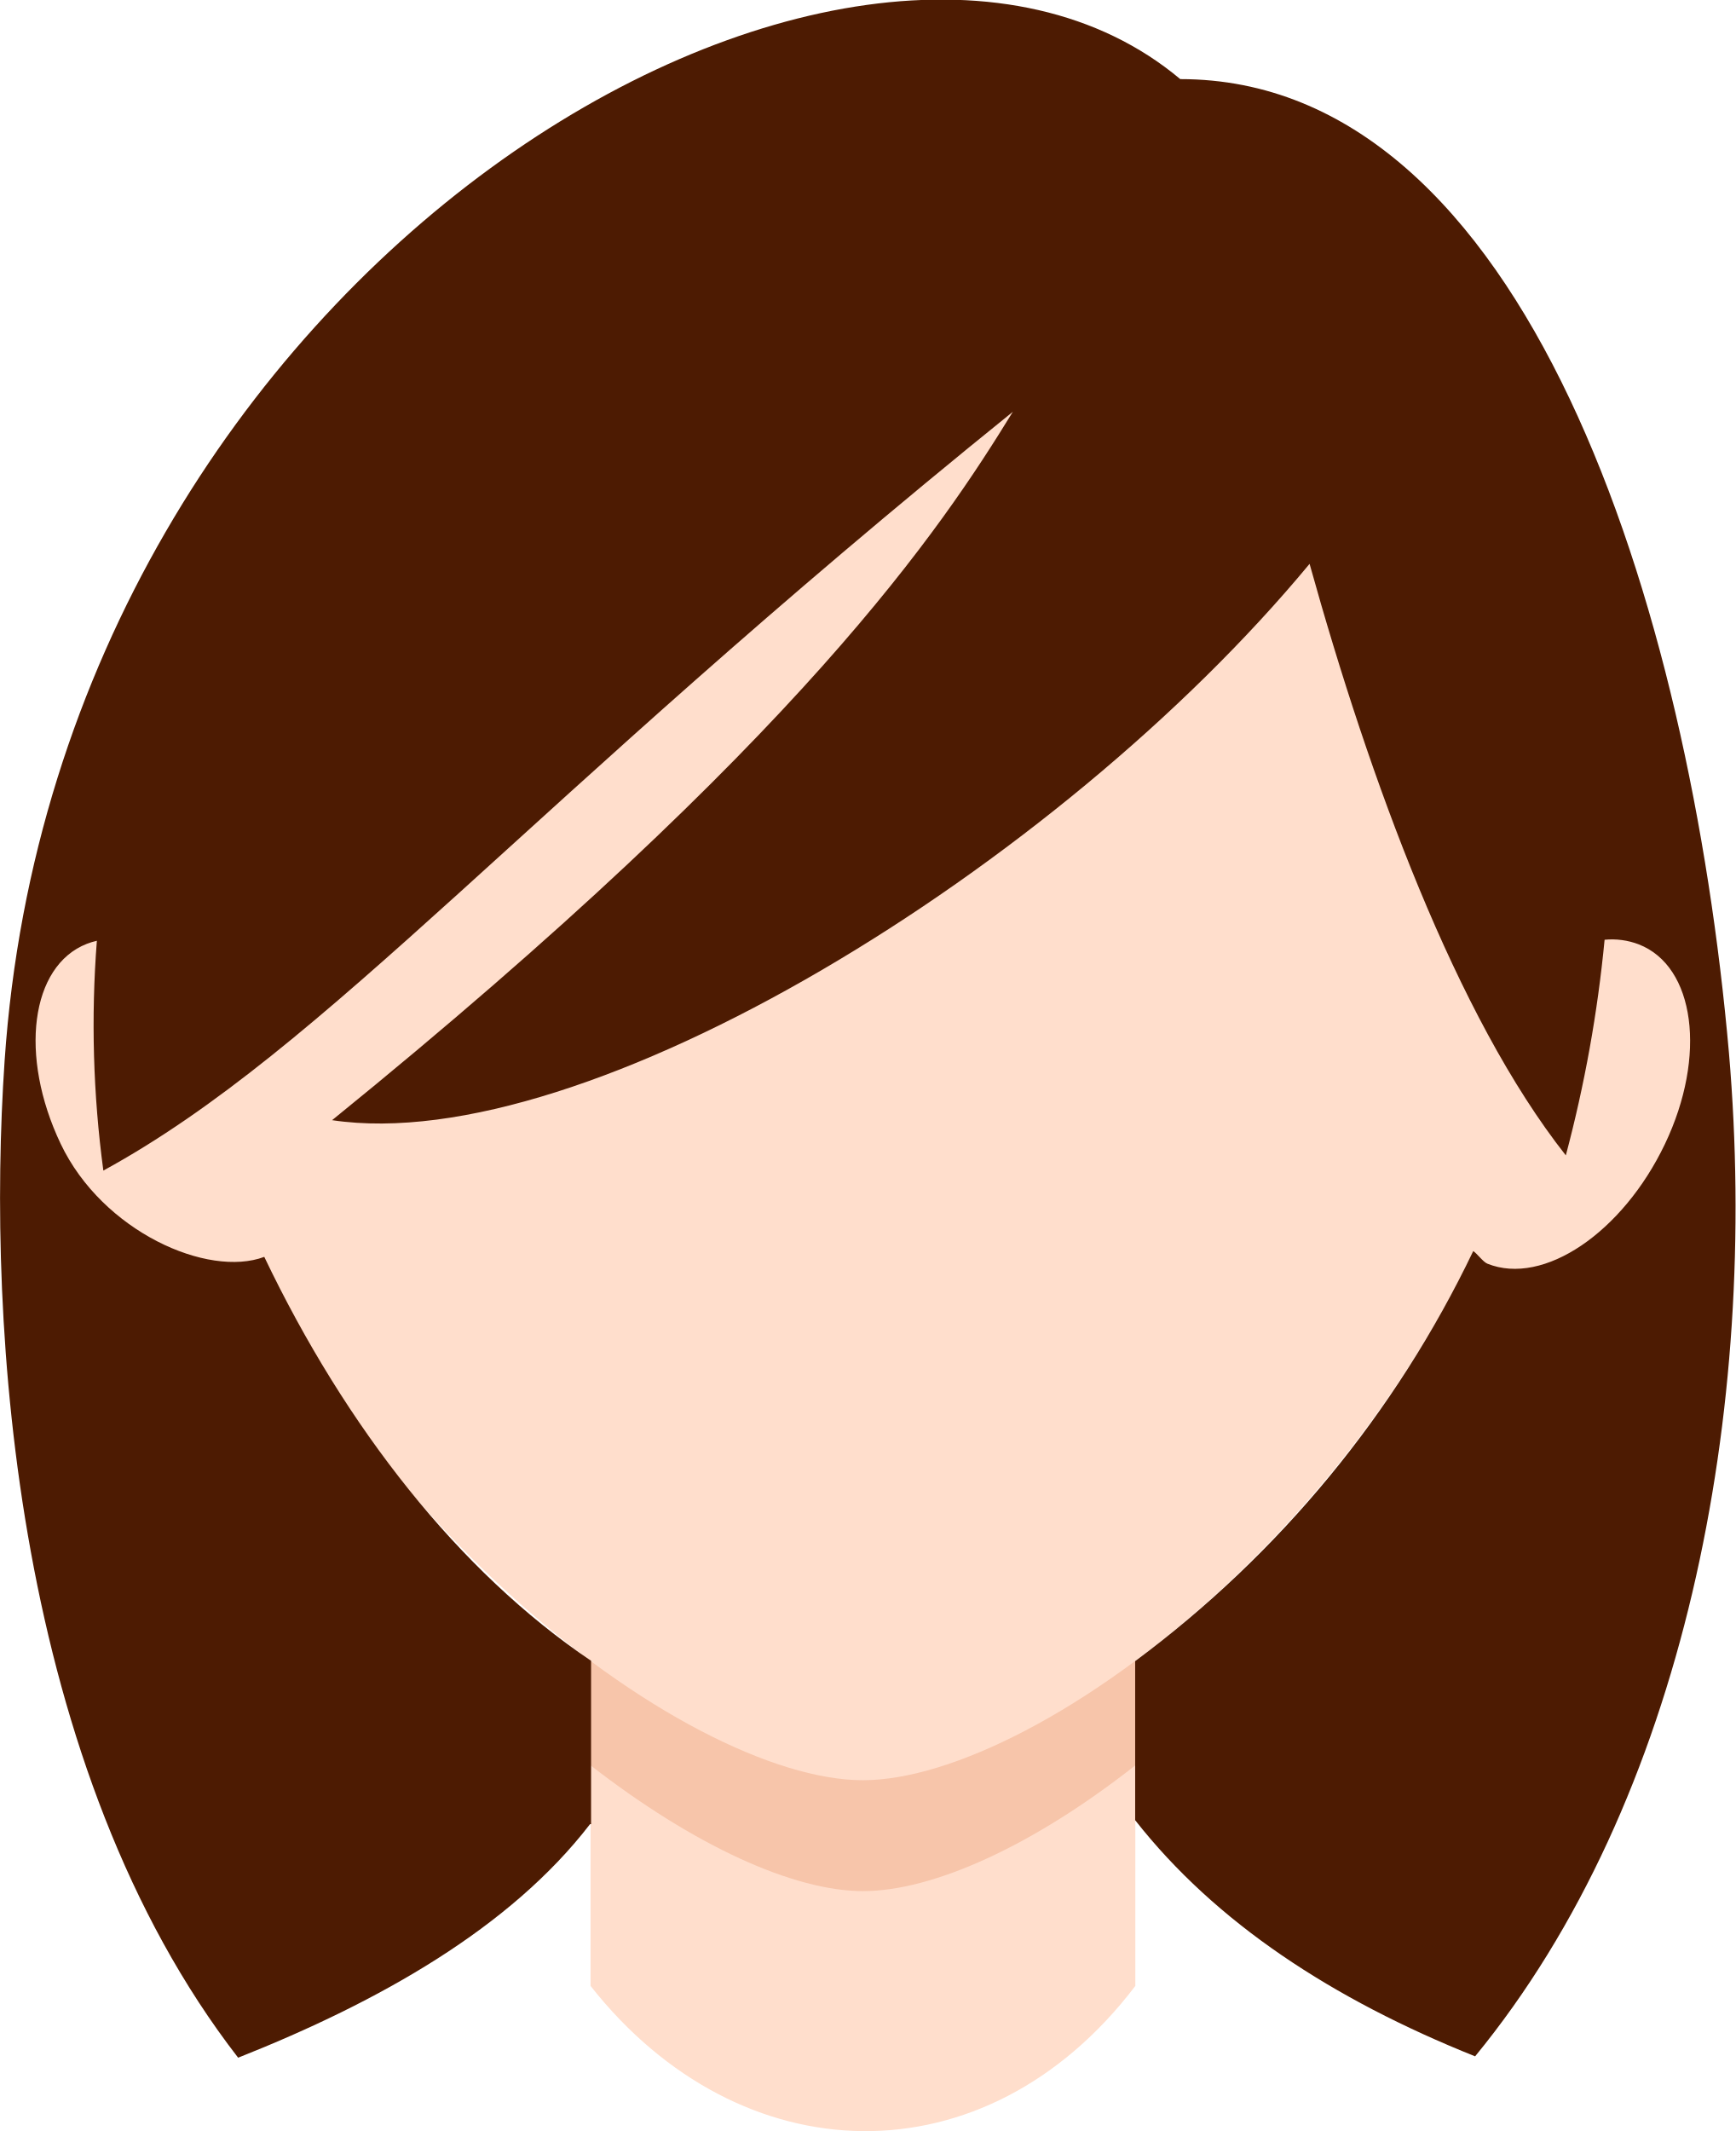
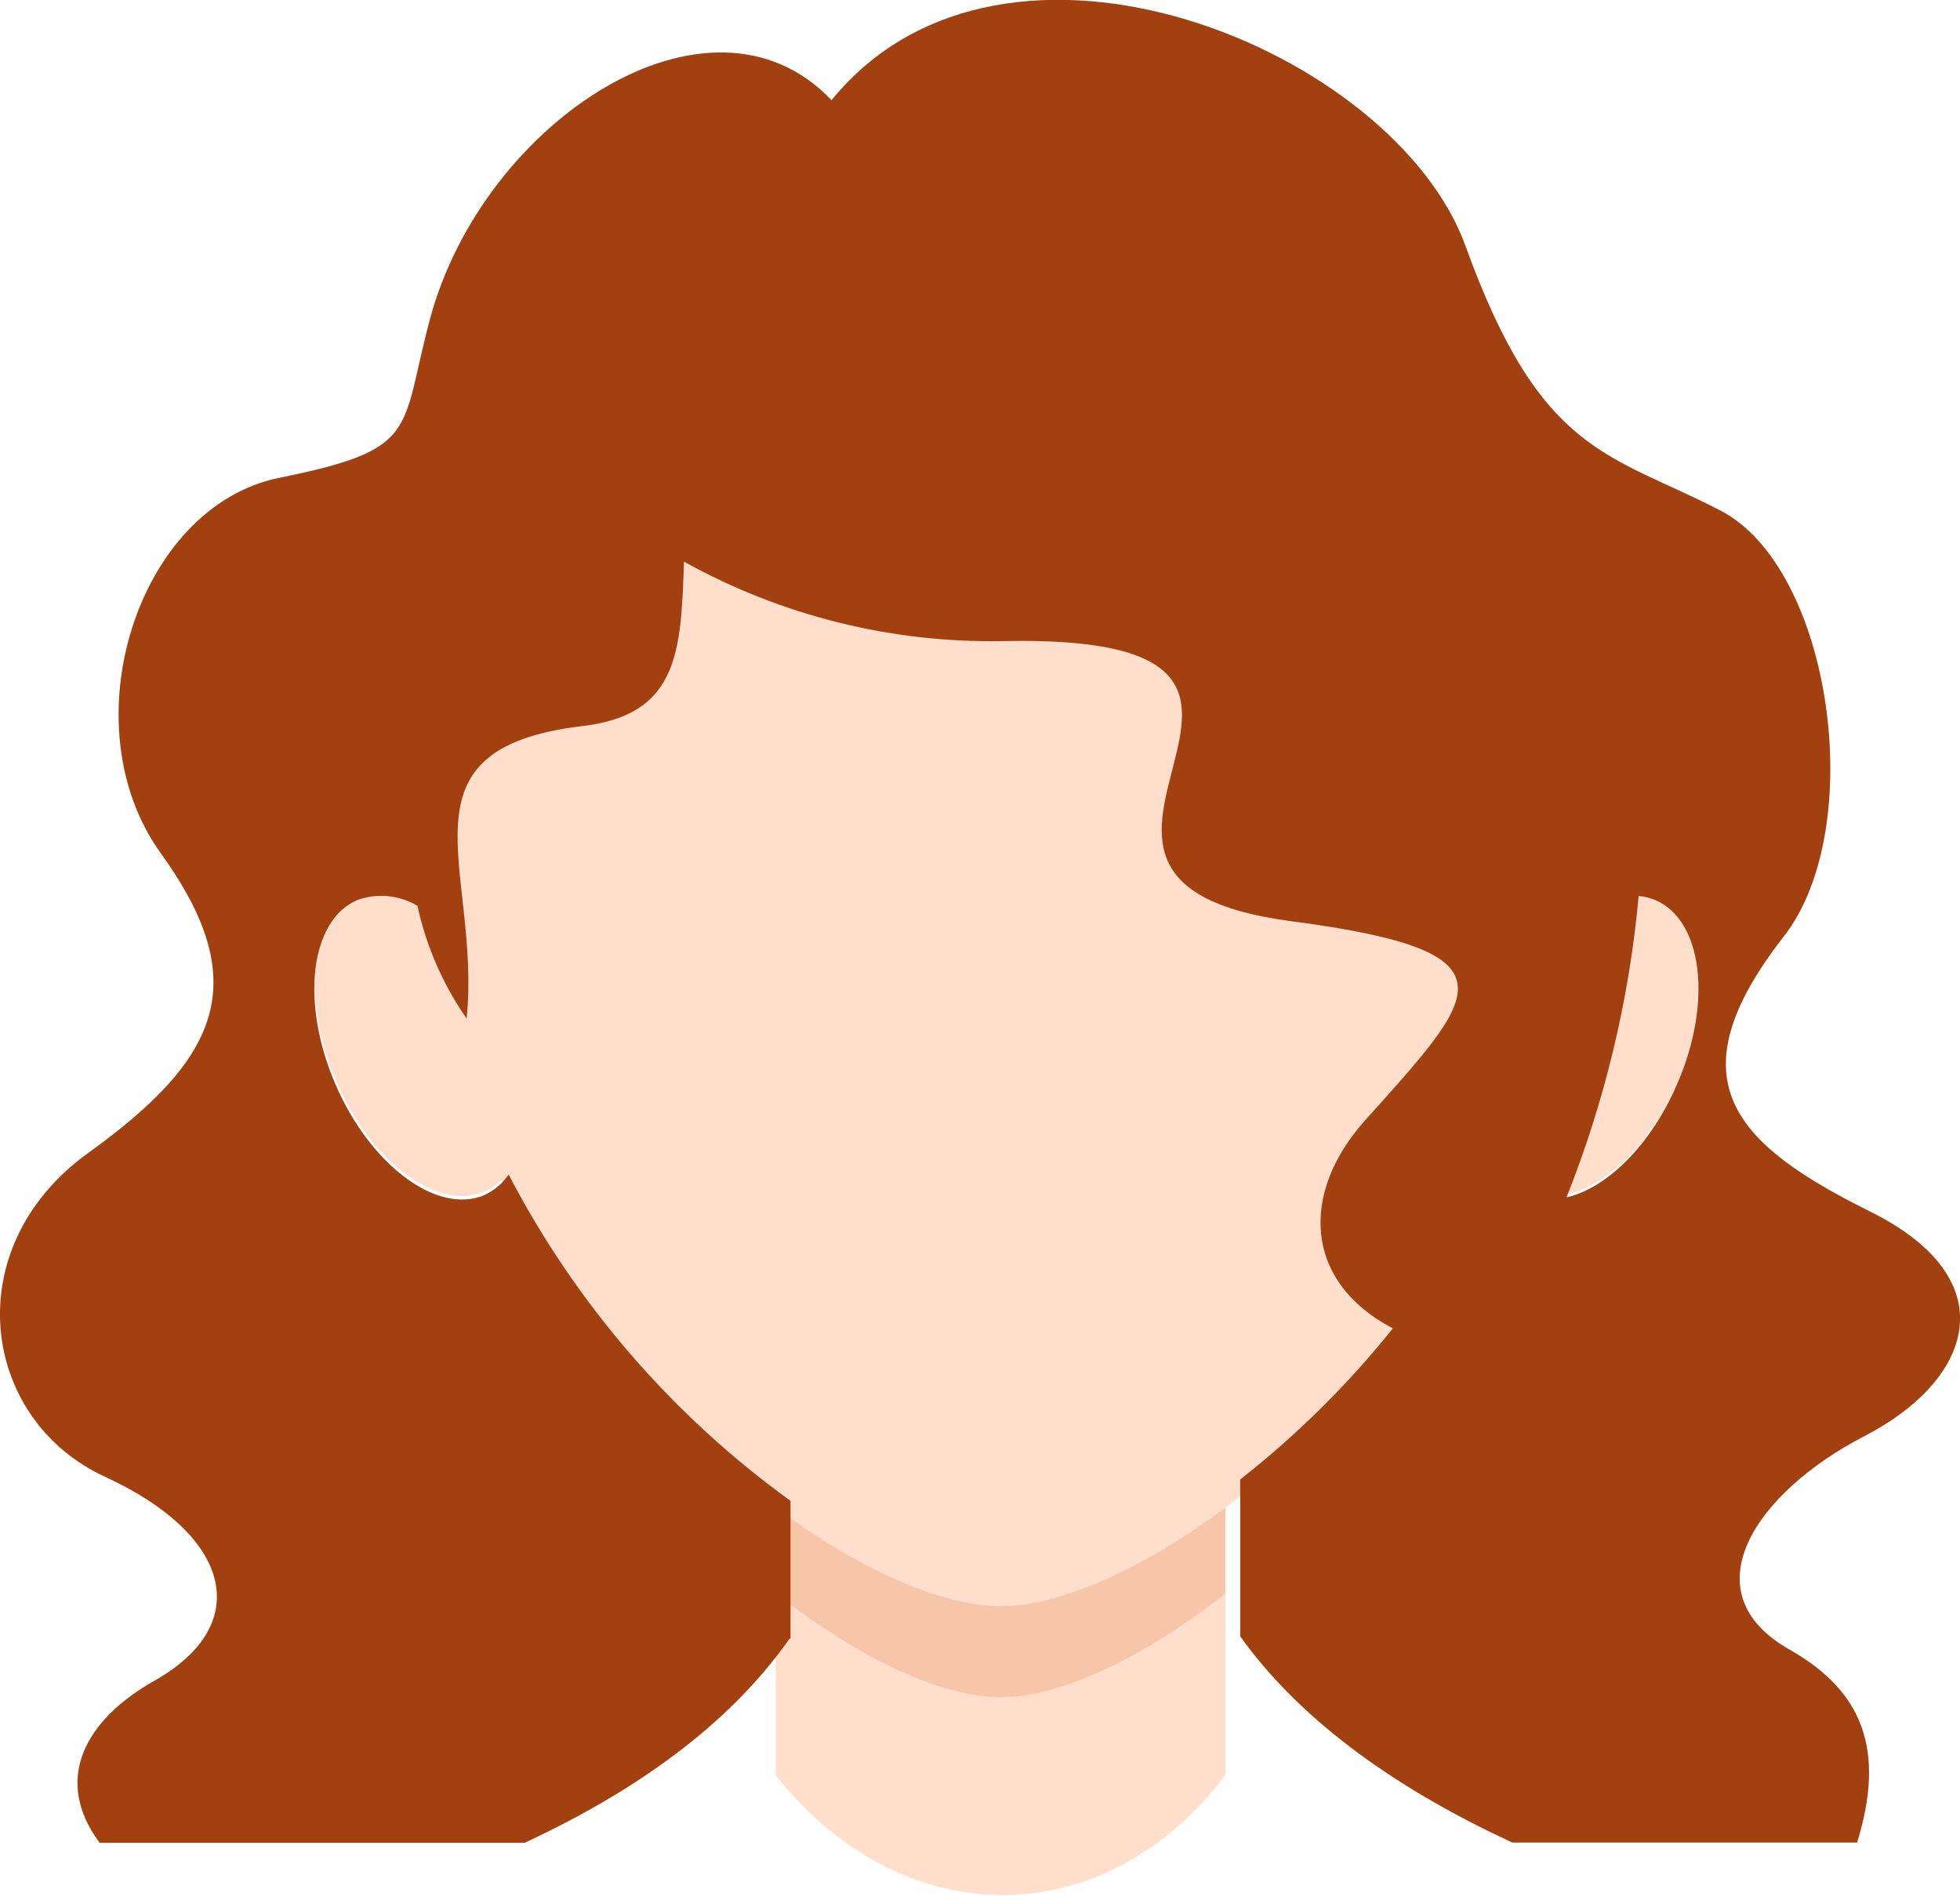
- <svg xmlns="http://www.w3.org/2000/svg" viewBox="0 0 101.61 124.72">
+ <svg xmlns="http://www.w3.org/2000/svg" viewBox="0 0 139.07 134.51">
  <defs>
-     <style>.cls-1,.cls-3{fill:#ffdecc;}.cls-1,.cls-2,.cls-4{fill-rule:evenodd;}.cls-2{fill:#f7c5aa;}.cls-4{fill:#4d1b02;}</style>
+     <style>.cls-1,.cls-3{fill:#ffdecc;}.cls-1,.cls-2,.cls-4{fill-rule:evenodd;}.cls-2{fill:#f7c5aa;}.cls-4{fill:#a2400f;}</style>
  </defs>
  <g id="Capa_2" data-name="Capa 2">
    <g id="Capa_1-2" data-name="Capa 1">
-       <path class="cls-1" d="M66.46,77.17v39.06c-8.77,11.53-23.12,11.13-31.89,0V77.17C34.57,56.08,66.46,56.08,66.46,77.17Z" />
-       <path class="cls-2" d="M66.46,77.17v26.15c-6,4.72-11.85,7.36-15.94,7.36S40.6,108,34.57,103.32V77.17C34.57,56.08,66.46,56.08,66.46,77.17Z" />
-       <path class="cls-1" d="M50.51,104.19c-10.38,0-32.31-16.32-39.09-39.69C4.58,40.89,17.47,7,50.51,7S96.45,40.89,89.6,64.5C82.82,87.87,60.89,104.19,50.51,104.19Z" />
-       <ellipse class="cls-3" cx="9.39" cy="64.32" rx="6.58" ry="11.38" transform="translate(-24.62 8.93) rotate(-23.24)" />
-       <ellipse class="cls-3" cx="92.55" cy="64.33" rx="11.38" ry="6.58" transform="translate(-3.08 123.98) rotate(-66.76)" />
-       <path class="cls-4" d="M101.21,61.63c-2.29-26.1-11.87-57-32.12-57C50-11.37,3.46,15.37.27,62.08c-1.07,15.71.61,41.49,13.67,58.35,8.25-3.27,15.92-7.59,20.6-13.67l.06,0,0-3.9V97.2C26.88,92,20.24,83.54,15.47,73.56,12.18,74.8,6,72.09,3.55,66.94S1.79,56.53,5.08,55.24a4.1,4.1,0,0,1,.59-.18,63.78,63.78,0,0,0,.38,13.45C19.15,61.35,30.68,47.19,59.29,24.1,55.13,30.87,47,43.21,19.44,65.56,34.28,67.78,61.92,50.79,76.66,33c3.52,12.64,8.58,26.48,15,34.62A77.93,77.93,0,0,0,93.93,55a4.41,4.41,0,0,1,2,.27c3.29,1.28,4,6.52,1.53,11.69s-7.1,8.32-10.39,7c-.25-.1-.61-.6-.83-.74a64.75,64.75,0,0,1-19.79,24v9.31c4.71,6,11.55,10.48,19.9,13.82C98.65,105.36,103,82.56,101.21,61.63Z" />
+       <path class="cls-1" d="M86.94,86.95V126c-8.77,11.53-23.12,11.13-31.89,0V86.95C55.05,65.86,86.94,65.86,86.94,86.95Z" />
+       <path class="cls-2" d="M86.94,86.95V113.1c-6,4.72-11.85,7.36-15.94,7.36s-9.91-2.64-15.94-7.36V86.95C55.05,65.86,86.94,65.86,86.94,86.95Z" />
+       <path class="cls-1" d="M71,114c-10.38,0-32.31-16.32-39.09-39.69C25.06,50.67,38,16.82,71,16.82s45.93,33.85,39.09,57.45C103.3,97.65,81.38,114,71,114Z" />
+       <ellipse class="cls-3" cx="29.88" cy="74.11" rx="6.58" ry="11.38" transform="translate(-26.82 17.8) rotate(-23.24)" />
+       <ellipse class="cls-3" cx="113.03" cy="74.11" rx="11.38" ry="6.58" transform="translate(0.34 148.72) rotate(-66.76)" />
+       <path class="cls-4" d="M132.3,101.92c7.72-4,10.1-11.11.4-15.93s-14.06-9.36-6.13-19.53c6-7.69,3.41-26.13-4.49-30.22S109.35,32.3,104,17.5C99,3.55,71.3-8,59,7.11,50.35-2,34.25,8.65,30.51,22.64c-2.15,8-.63,9.24-10.69,11.27s-15,17.51-8.41,26.65,4.2,14.54-5.14,21.26-7.67,18.92,1.2,23,10.66,10.41,3.48,14.47c-5,2.82-7.18,7.07-3.88,11.5H37.22c7.63-3.55,14.4-8.21,18.81-14.5l.06,0v-9.77a66.41,66.41,0,0,1-20-23.16,4.18,4.18,0,0,1-1.75,1.47C31,86.22,26.27,82.7,23.79,76.93S22,65.31,25.35,63.88a5,5,0,0,1,4.27.41,22.26,22.26,0,0,0,3.49,8c1.06-10.55-5.45-19.14,8.22-20.76,6.78-.8,7-5.22,7.2-11.67a44.89,44.89,0,0,0,22.61,5.64c27.79-.58-2.15,16.9,20.48,19.88,16.48,2.17,13.27,5.16,5.21,14.17-4.53,5.07-4.39,11.37,2,14.73A66.46,66.46,0,0,1,88,105v11.14c4.48,6.25,11.47,11,19.3,14.63h24.47c2-6.48.48-10.71-4.79-13.69C119.78,113,124.57,105.91,132.3,101.92ZM119,76.93c-1.86,4.34-5,7.41-7.85,8.05a76.57,76.57,0,0,0,5.12-21.39,3.92,3.92,0,0,1,1.18.29C120.82,65.31,121.52,71.16,119,76.93Z" />
    </g>
  </g>
</svg>
